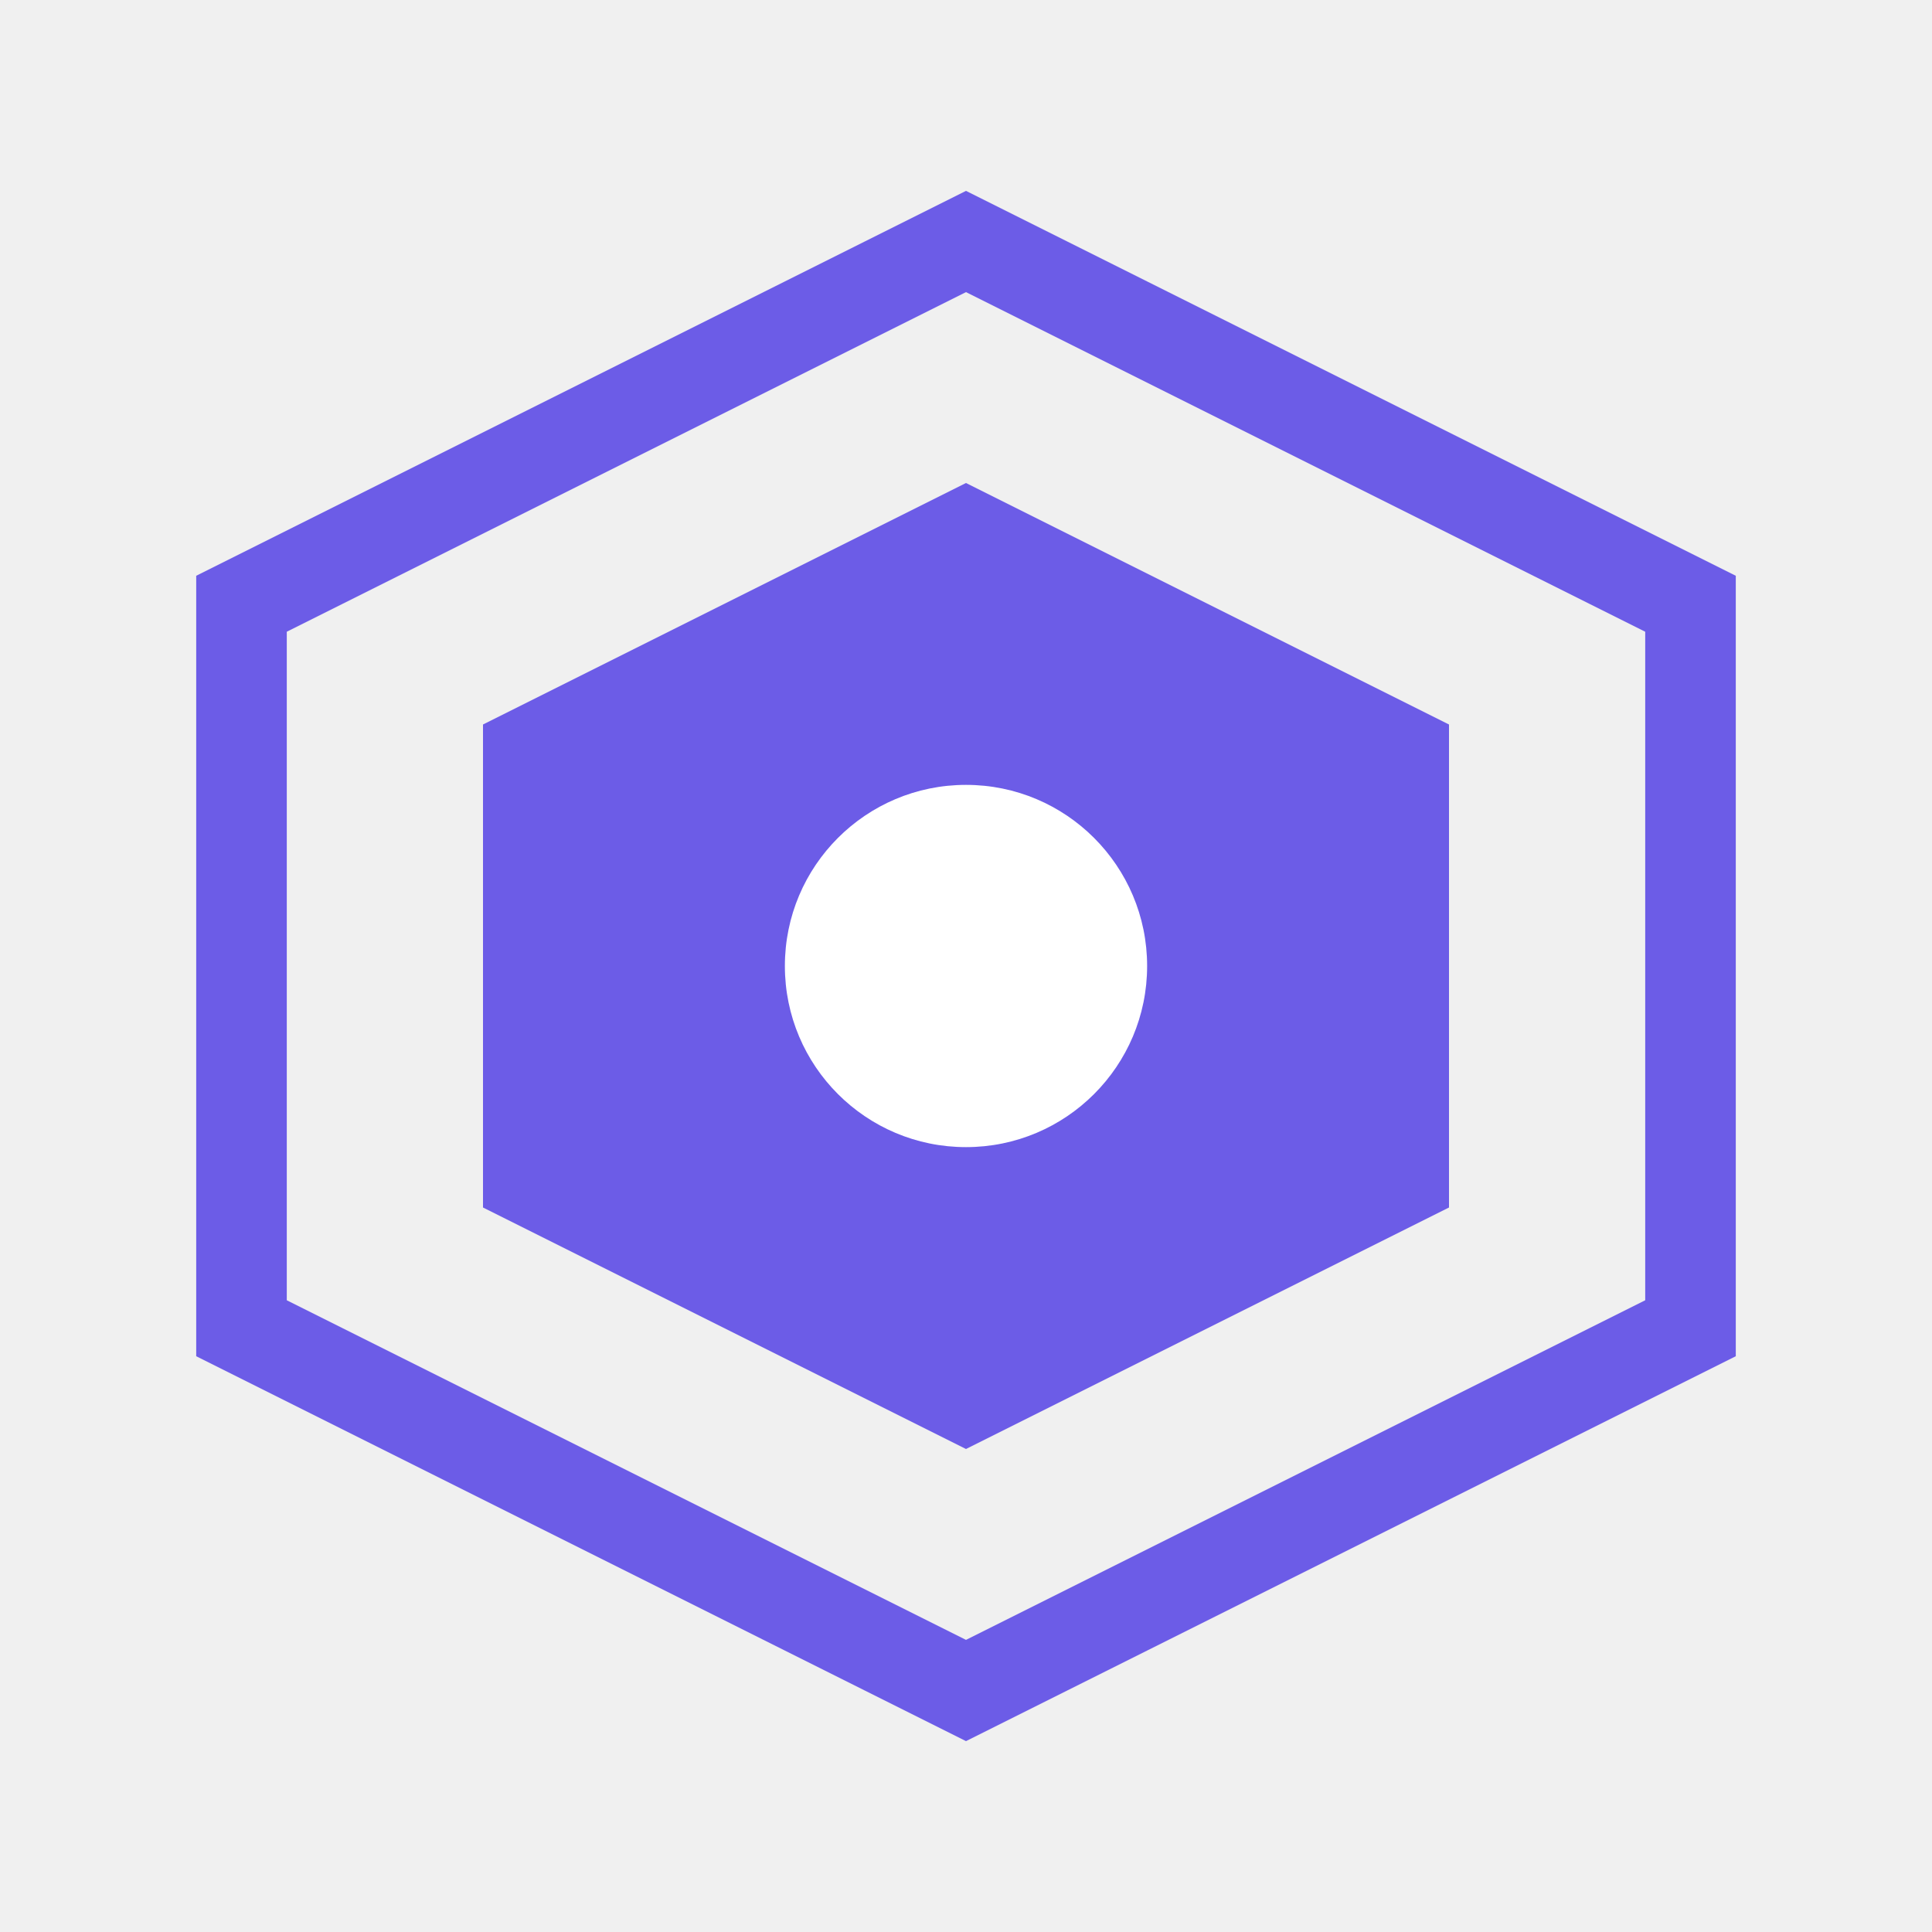
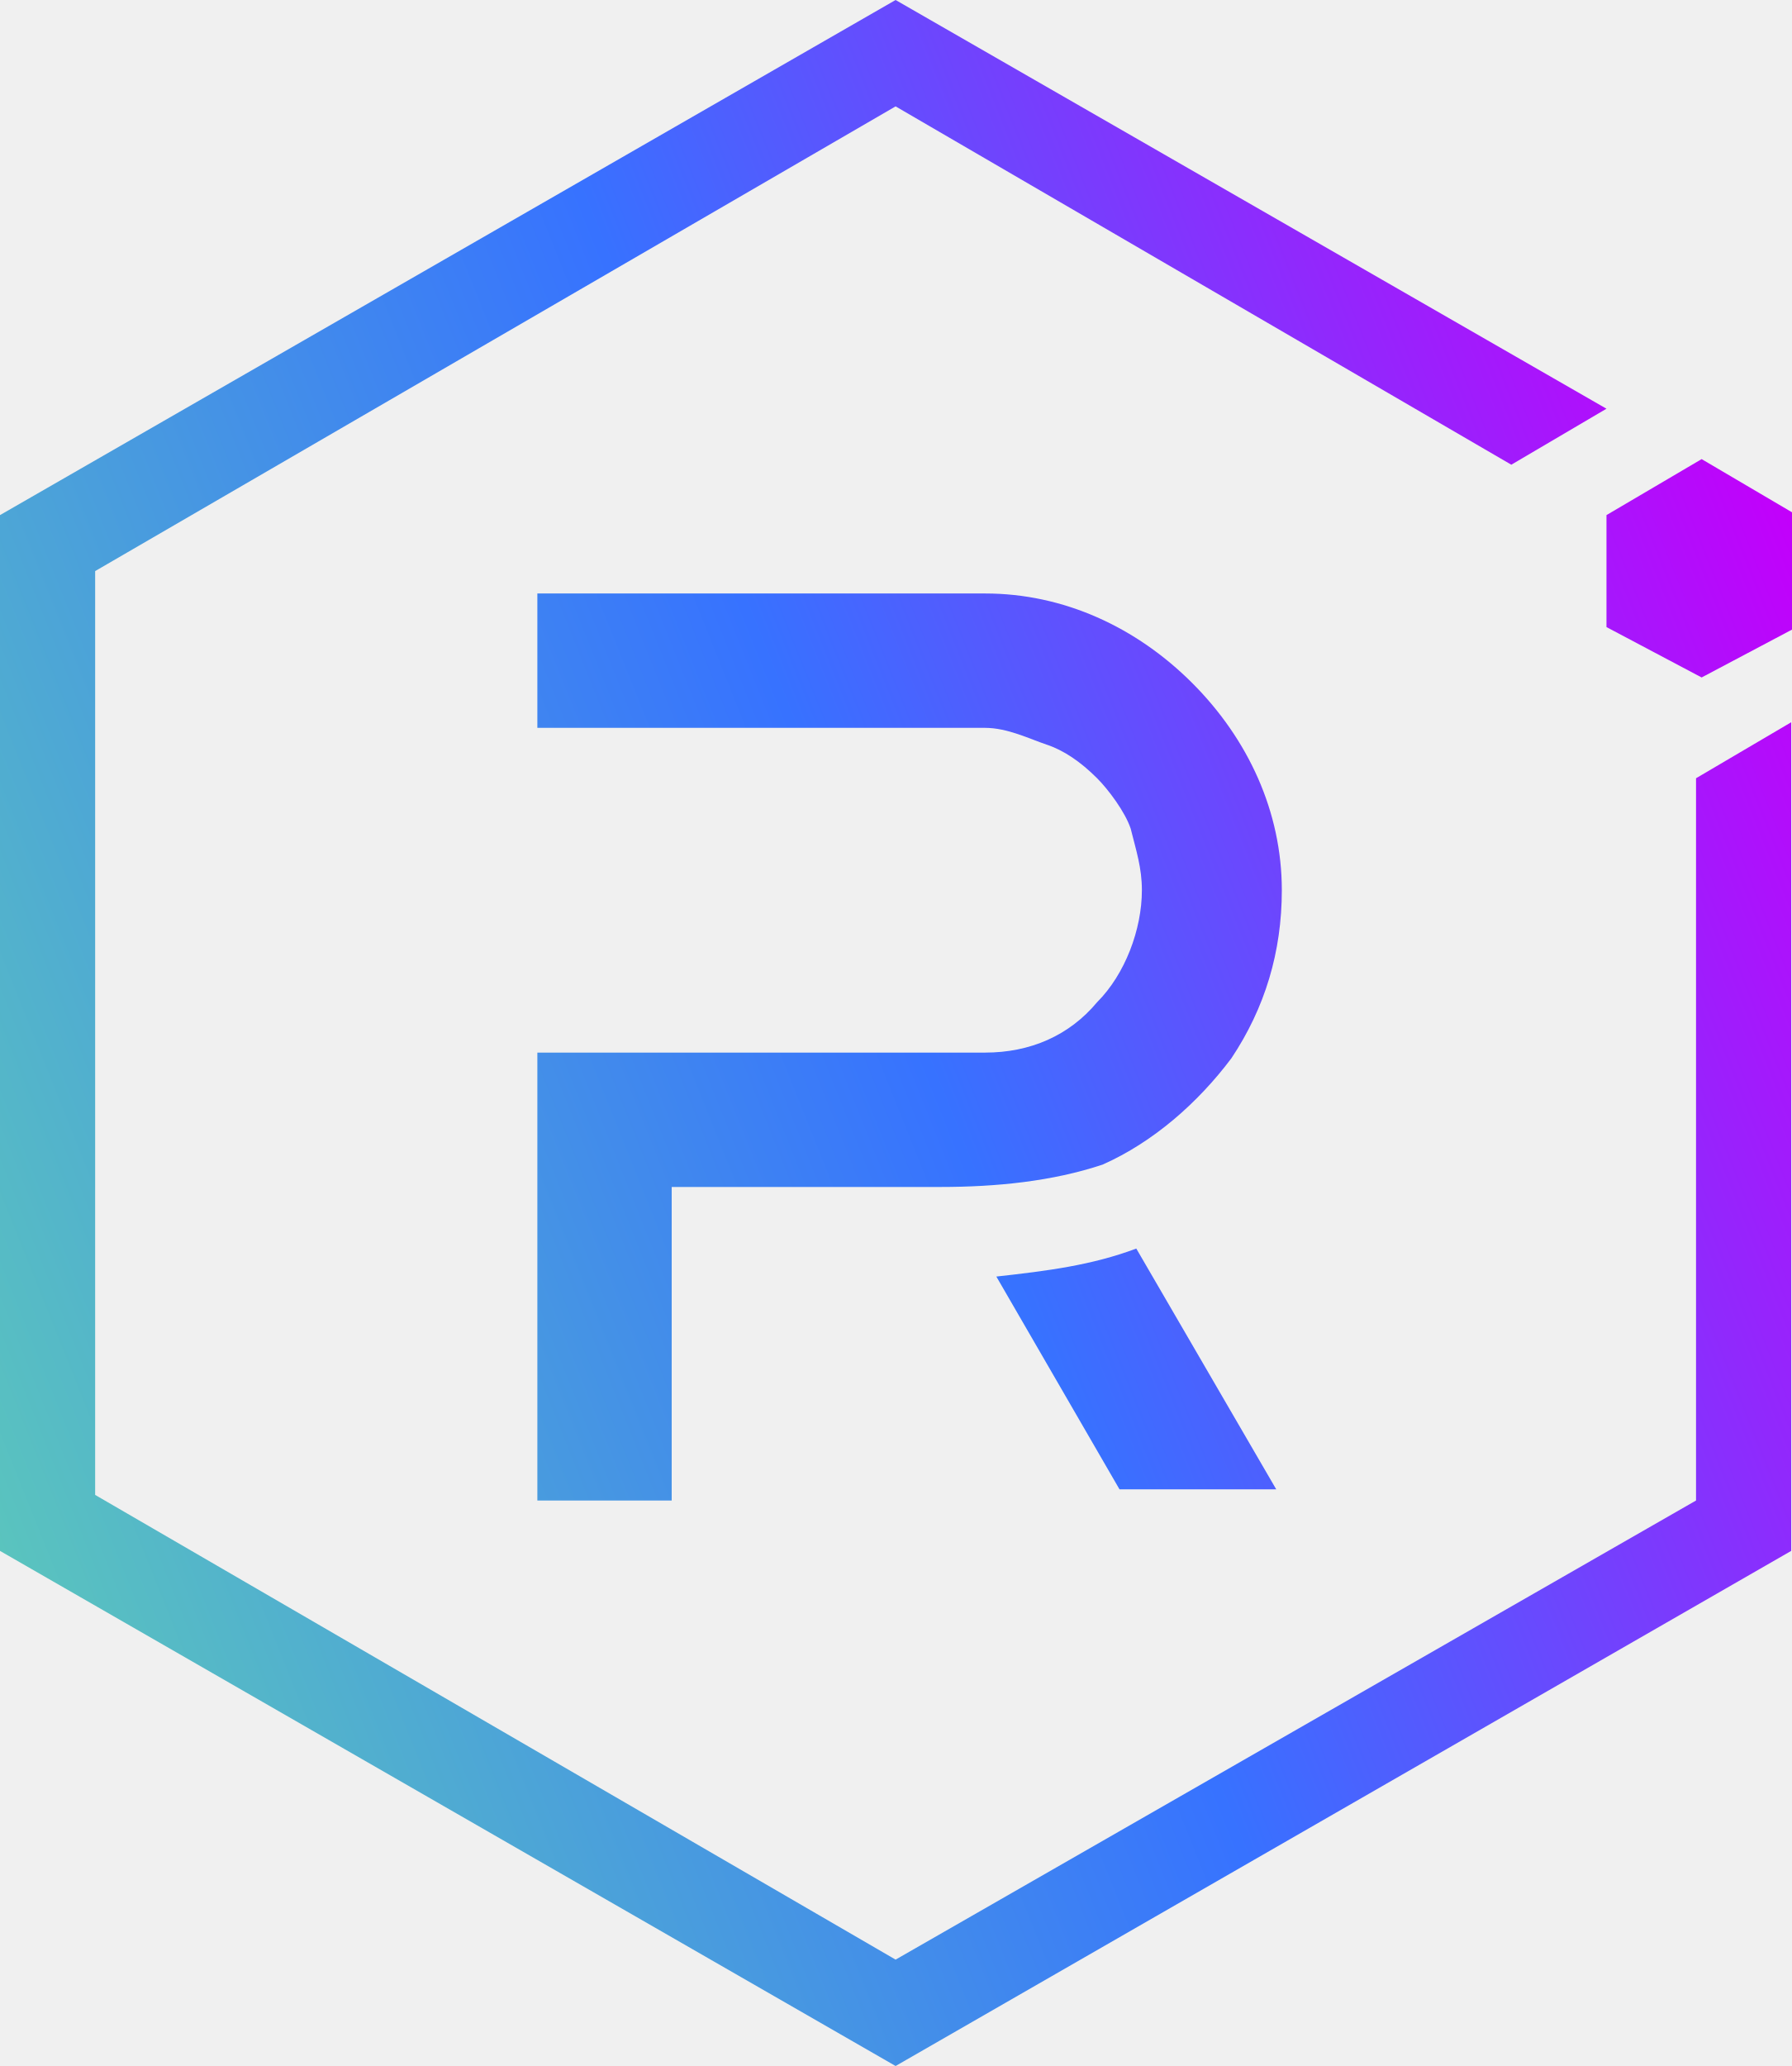
- <svg xmlns="http://www.w3.org/2000/svg" viewBox="0 0 32 32" fill="none">
-   <path d="M16 4 4 10v12l12 6 12-6V10L16 4z" fill="none" stroke="#6C5CE7" stroke-width="1.5" />
-   <path d="M16 8 8 12v8l8 4 8-4v-8l-8-4z" fill="#6C5CE7" />
-   <circle cx="16" cy="16" r="3" fill="#fff" />
+ <svg xmlns="http://www.w3.org/2000/svg" viewBox="0 0 32 36.9" fill="none">
+   <defs>
+     <linearGradient id="r1" x1="32.95" y1="26.3" x2="-0.98" y2="12.74" gradientTransform="matrix(1 0 0 -1 0 38)" gradientUnits="userSpaceOnUse">
+       <stop offset="0" stop-color="#C200FB" />
+       <stop offset=".49" stop-color="#3772FF" />
+       <stop offset="1" stop-color="#5AC4BE" />
+     </linearGradient>
+     <linearGradient id="r2" x1="32.29" y1="27.94" x2="-1.63" y2="14.37" gradientTransform="matrix(1 0 0 -1 0 38)" gradientUnits="userSpaceOnUse">
+       <stop offset="0" stop-color="#C200FB" />
+       <stop offset=".49" stop-color="#3772FF" />
+       <stop offset="1" stop-color="#5AC4BE" />
+     </linearGradient>
+     <linearGradient id="r3" x1="35.69" y1="19.46" x2="1.76" y2="5.89" gradientTransform="matrix(1 0 0 -1 0 38)" gradientUnits="userSpaceOnUse">
+       <stop offset="0" stop-color="#C200FB" />
+       <stop offset=".49" stop-color="#3772FF" />
+       <stop offset="1" stop-color="#5AC4BE" />
+     </linearGradient>
+     <linearGradient id="r4" x1="32.07" y1="28.5" x2="-1.86" y2="14.94" gradientTransform="matrix(1 0 0 -1 0 38)" gradientUnits="userSpaceOnUse">
+       <stop offset="0" stop-color="#C200FB" />
+       <stop offset=".49" stop-color="#3772FF" />
+       <stop offset="1" stop-color="#5AC4BE" />
+     </linearGradient>
+   </defs>
+   <path fill="url(#r1)" d="M30.3,13.9v12.9L16,35L1.7,26.7V10.2L16,1.9l11,6.4l1.7-1L16,0L0,9.2v18.5l16,9.2l16-9.2V12.9L30.3,13.9z" />
+   <path fill="url(#r2)" d="M12,26.8H9.6v-8h8c0.8,0,1.5-0.3,2-0.9c0.5-0.5,0.8-1.3,0.8-2c0-0.4-0.1-0.7-0.2-1.1c-0.1-0.3-0.4-0.7-0.6-0.9c-0.3-0.3-0.6-0.5-0.9-0.6S18,13,17.6,13h-8v-2.4h8c1.4,0,2.7,0.6,3.7,1.6c1,1,1.6,2.3,1.6,3.7c0,1.1-0.3,2.1-0.9,3c-0.6,0.8-1.4,1.5-2.3,1.9c-0.9,0.3-1.9,0.4-2.9,0.4H12V26.8z" />
+   <path fill="url(#r3)" d="M22.8,26.6H20l-2.2-3.8c0.9-0.1,1.7-0.2,2.5-0.5L22.8,26.6z" />
+   <path fill="url(#r4)" d="M28.7,11.2l1.7,0.9l1.7-0.9V9.2l-1.7-1l-1.7,1V11.2z" />
</svg>
